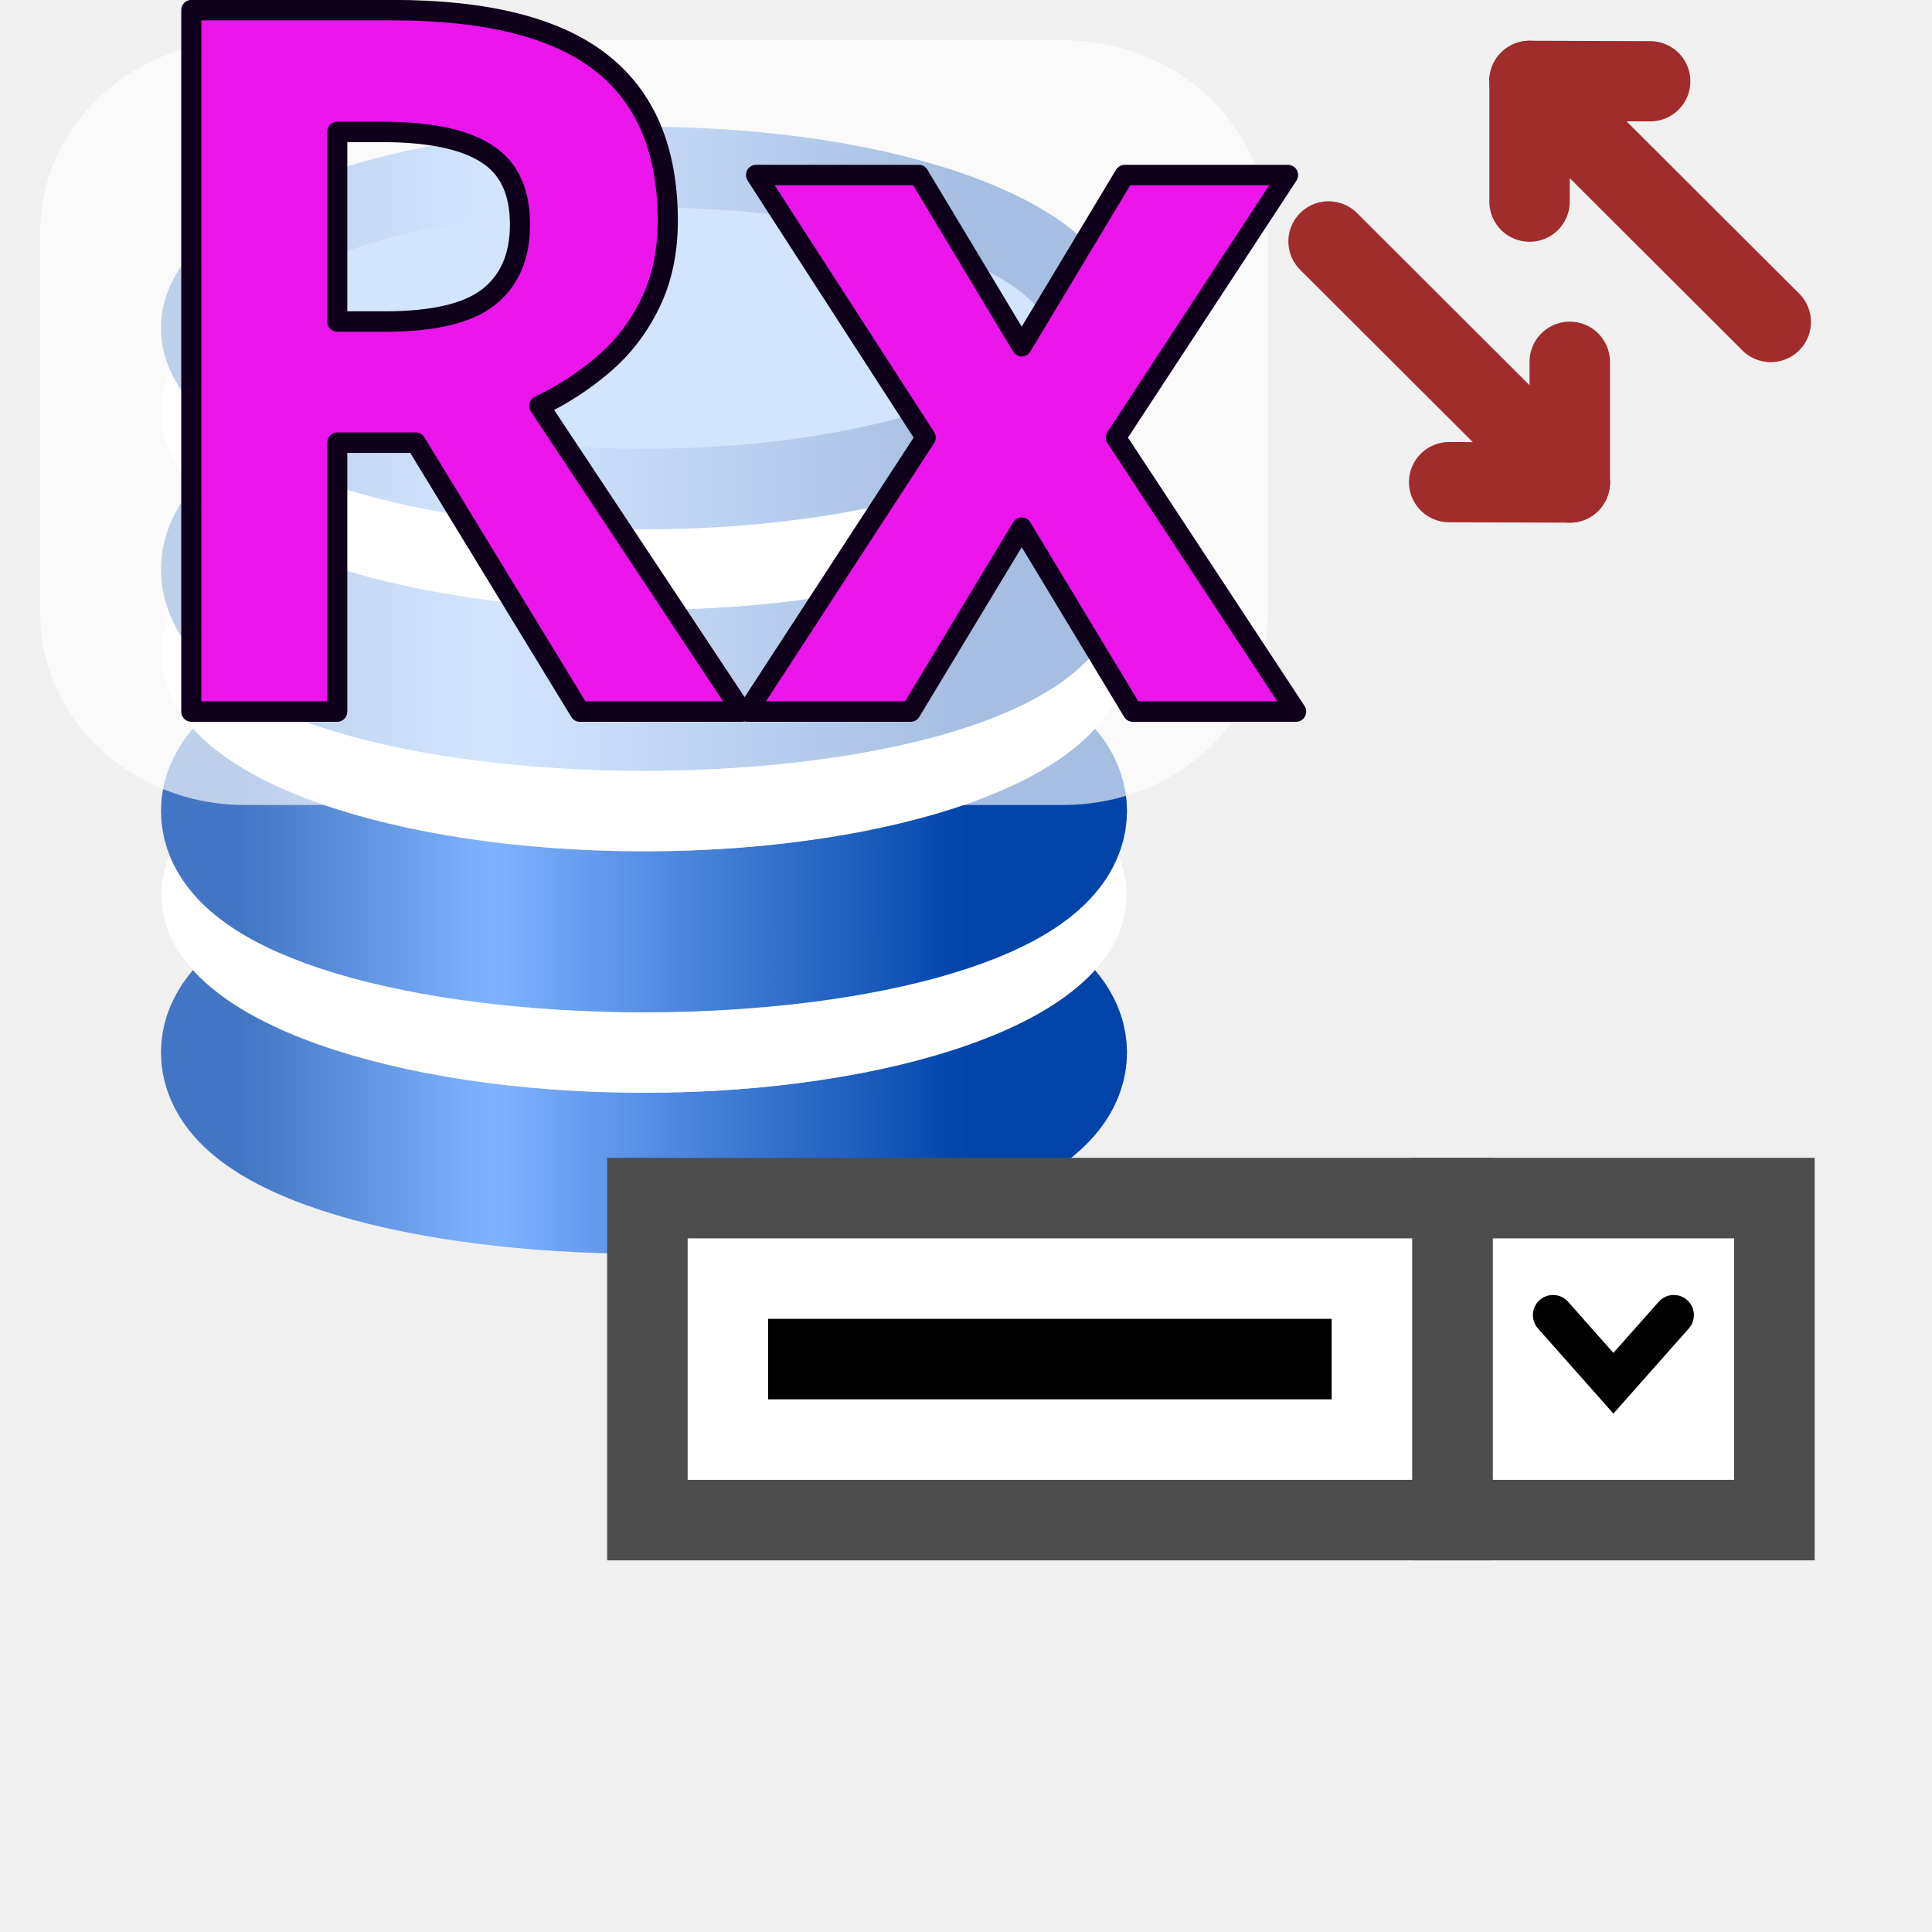
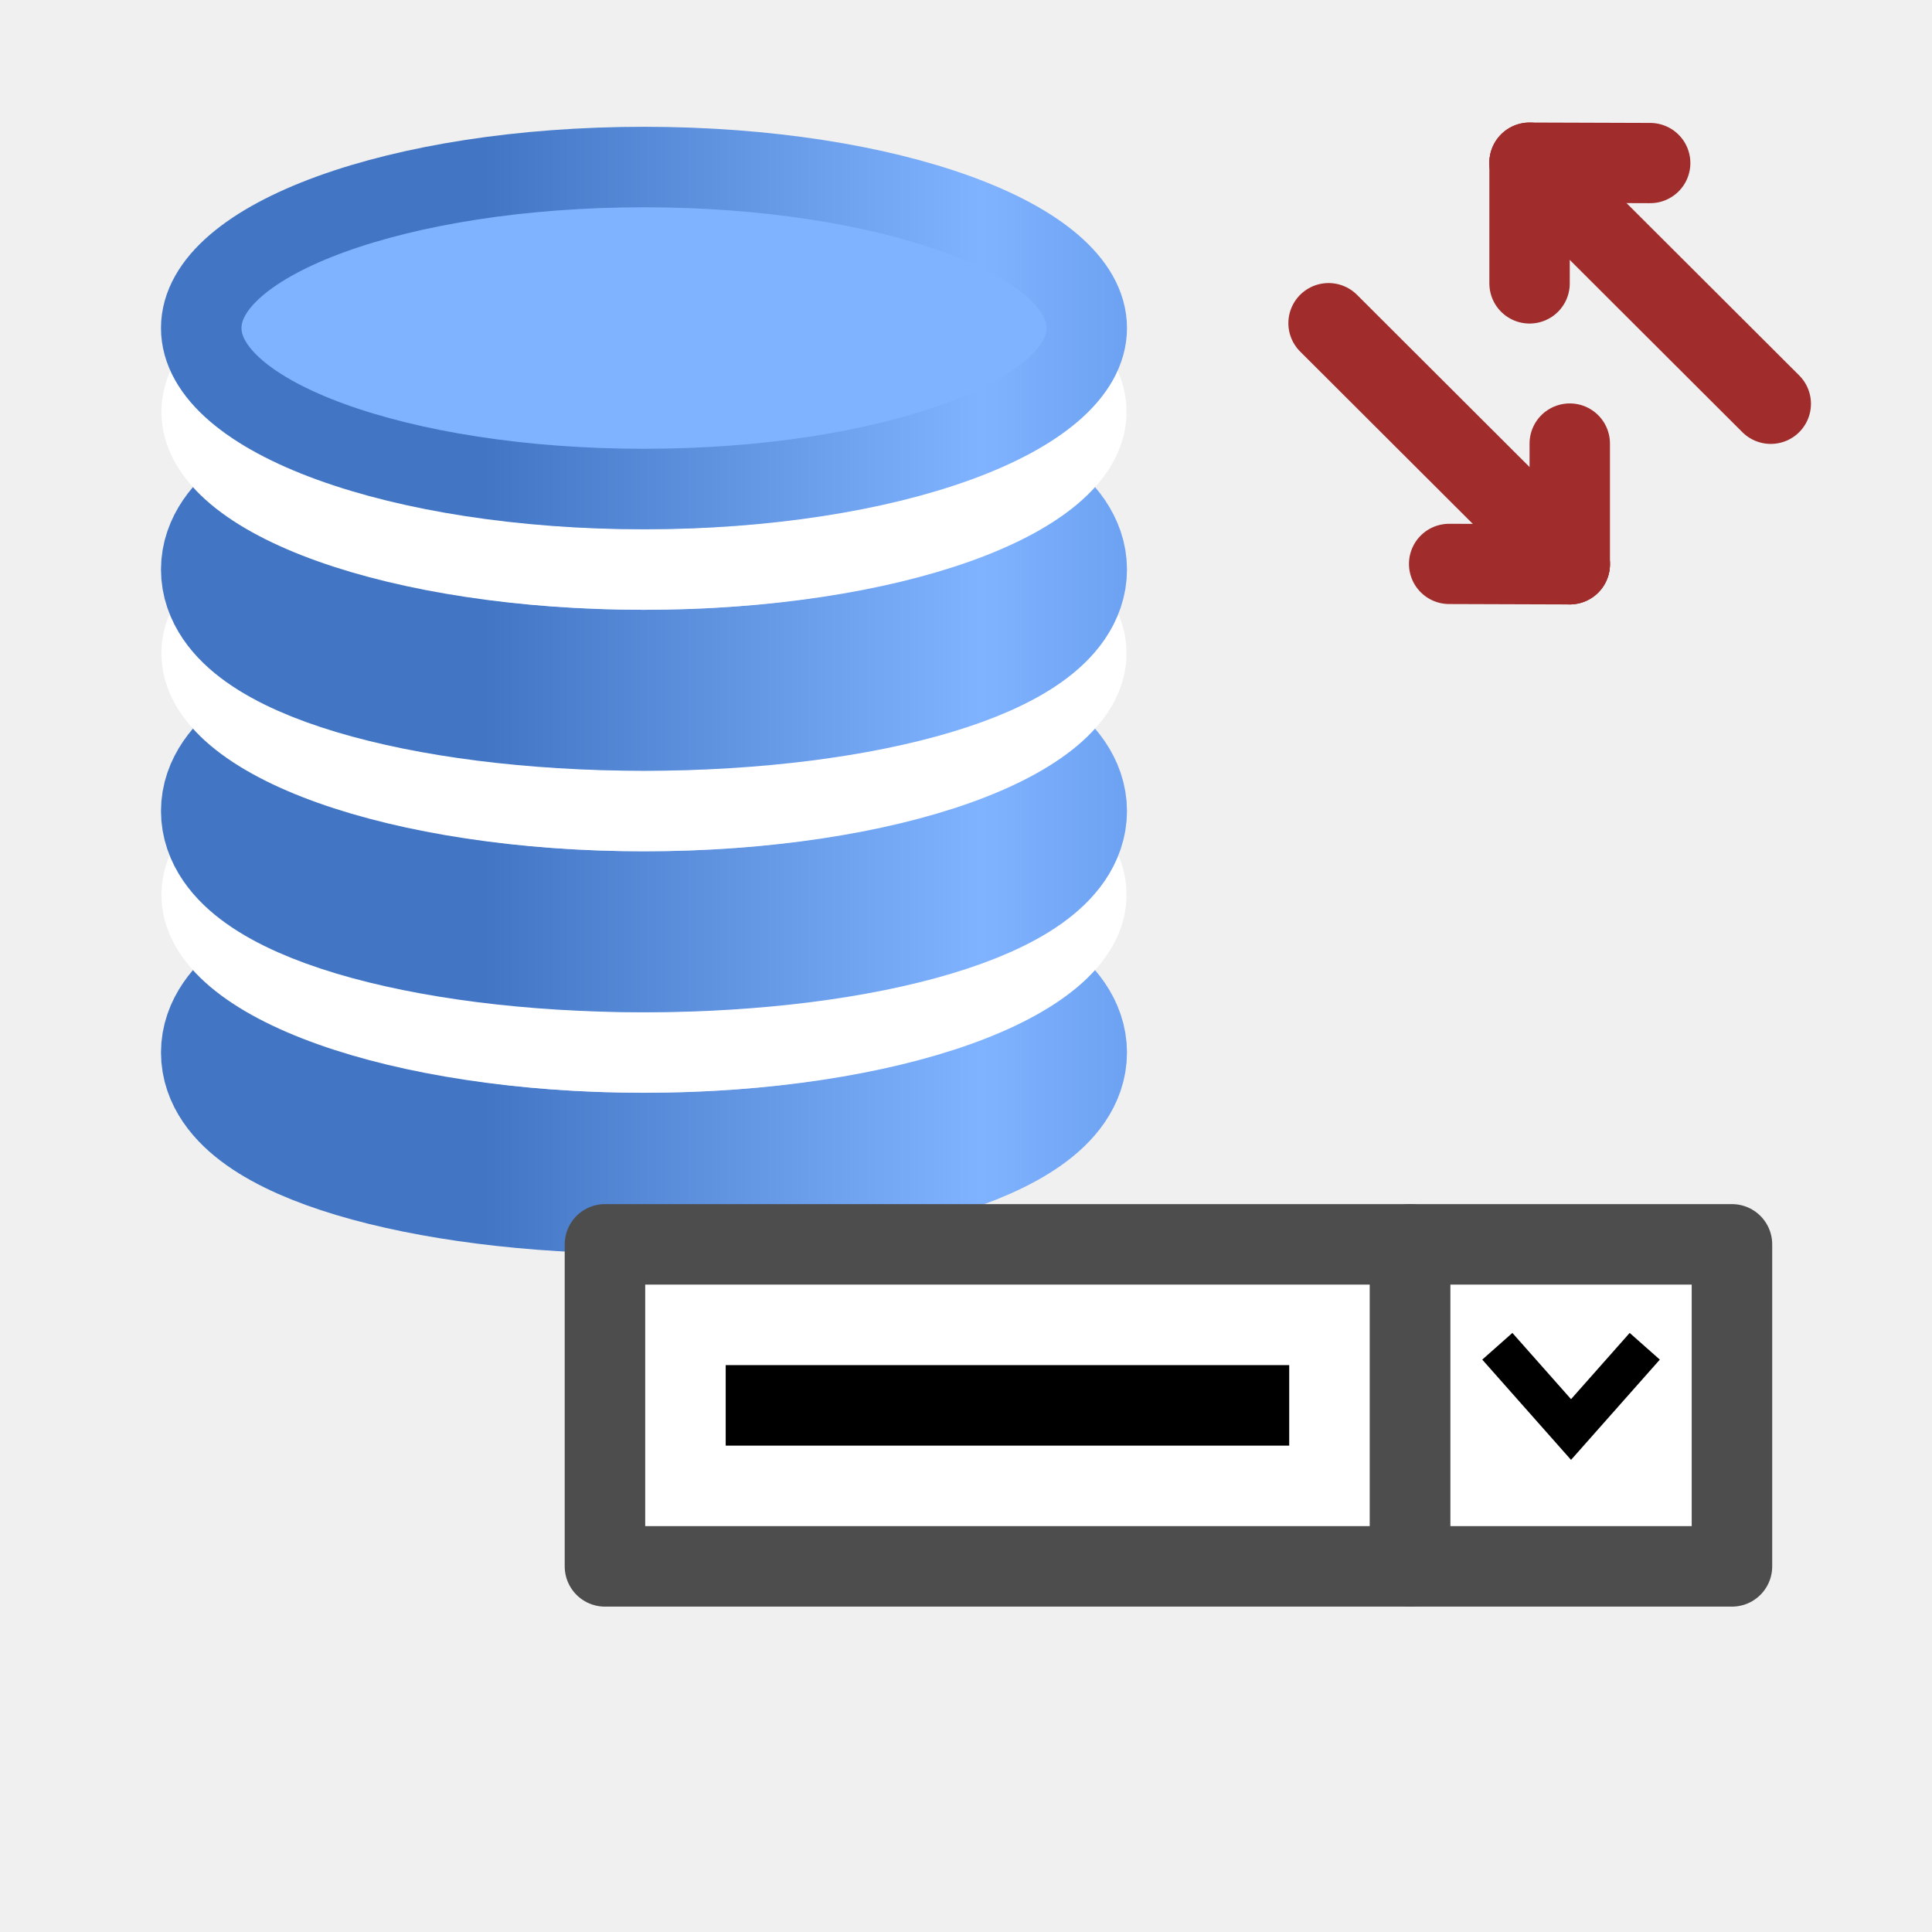
- <svg xmlns="http://www.w3.org/2000/svg" xmlns:xlink="http://www.w3.org/1999/xlink" width="24" height="24" viewBox="0 0 24 24" version="1.1" id="svg422">
-   <defs id="defs416">
-     <linearGradient xlink:href="#linearGradient914" id="linearGradient876" gradientUnits="userSpaceOnUse" gradientTransform="matrix(2,0,0,2,-36.91964,-1051.532)" x1="3" y1="1035.362" x2="12" y2="1035.362" />
+ <svg xmlns="http://www.w3.org/2000/svg" xmlns:ns1="http://www.openswatchbook.org/uri/2009/osb" xmlns:xlink="http://www.w3.org/1999/xlink" width="24" height="24" viewBox="0 0 24 24" id="svg4225" version="1.1">
+   <defs id="defs4227">
+     <linearGradient ns1:paint="solid" id="linearGradient826">
+       <stop id="stop824" offset="0" style="stop-color:#e6e6e6;stop-opacity:1;" />
+     </linearGradient>
+     <linearGradient gradientUnits="userSpaceOnUse" y2="1035.362" x2="12" y1="1035.362" x1="3" id="linearGradient908" xlink:href="#linearGradient914" gradientTransform="matrix(4,0,0,4,-36.91964,-3107.107)" />
    <linearGradient id="linearGradient914">
      <stop style="stop-color:#4276c4;stop-opacity:1;" offset="0" id="stop910" />
      <stop id="stop916" offset="0.344" style="stop-color:#80b3ff;stop-opacity:1" />
      <stop style="stop-color:#0044aa;stop-opacity:1" offset="1" id="stop912" />
    </linearGradient>
-     <linearGradient gradientTransform="matrix(2,0,0,2,-36.91964,-1057.532)" y2="1035.362" x2="12" y1="1035.362" x1="3" gradientUnits="userSpaceOnUse" id="linearGradient932" xlink:href="#linearGradient914" />
-     <linearGradient y2="1035.362" x2="12" y1="1035.362" x1="3" gradientTransform="matrix(2,0,0,2,-36.91964,-1063.532)" gradientUnits="userSpaceOnUse" id="linearGradient936" xlink:href="#linearGradient914" />
-     <linearGradient xlink:href="#linearGradient914" id="linearGradient640" gradientUnits="userSpaceOnUse" gradientTransform="matrix(2,0,0,2,-36.91964,-1051.532)" x1="3" y1="1035.362" x2="12" y2="1035.362" />
+     <linearGradient y2="1035.362" x2="12" y1="1035.362" x1="3" gradientTransform="matrix(4,0,0,4,-36.91964,-3131.106)" gradientUnits="userSpaceOnUse" id="linearGradient936" xlink:href="#linearGradient914" />
+     <linearGradient gradientTransform="matrix(4,0,0,4,-36.91964,-3119.107)" y2="1035.362" x2="12" y1="1035.362" x1="3" gradientUnits="userSpaceOnUse" id="linearGradient932" xlink:href="#linearGradient914" />
+     <linearGradient xlink:href="#linearGradient914" id="linearGradient876" gradientUnits="userSpaceOnUse" gradientTransform="matrix(4,0,0,4,-36.91964,-3107.107)" x1="3" y1="1035.362" x2="12" y2="1035.362" />
  </defs>
-   <g id="layer1" transform="translate(0,-290.65)">
-     <g id="g219" transform="matrix(0.5,0,0,0.5,0,290.65)">
-       <rect y="0" x="0" height="48" width="48" id="rect2101" style="fill:none;fill-rule:evenodd" />
-       <g transform="translate(36.91964,-1004.043)" id="g899" style="display:inline">
-         <ellipse style="opacity:1;fill:#bdd1ec;fill-opacity:1;fill-rule:evenodd;stroke:url(#linearGradient640);stroke-width:4;stroke-linecap:round;stroke-linejoin:round;stroke-miterlimit:4;stroke-dasharray:none;stroke-dashoffset:0;stroke-opacity:1;paint-order:normal" id="ellipse880" cx="-20.92" cy="1030.193" rx="10" ry="3" />
-         <ellipse style="opacity:1;fill:#bdd1ec;fill-opacity:1;fill-rule:evenodd;stroke:#ffffff;stroke-width:2;stroke-linecap:round;stroke-linejoin:round;stroke-miterlimit:4;stroke-dasharray:none;stroke-dashoffset:0;stroke-opacity:1;paint-order:normal" id="ellipse878" cx="-20.92" cy="1026.275" rx="10.989" ry="3.917" />
-         <ellipse ry="3" rx="10" cy="1024.193" cx="-20.92" id="ellipse930" style="opacity:1;fill:#bdd1ec;fill-opacity:1;fill-rule:evenodd;stroke:url(#linearGradient932);stroke-width:4;stroke-linecap:round;stroke-linejoin:round;stroke-miterlimit:4;stroke-dasharray:none;stroke-dashoffset:0;stroke-opacity:1;paint-order:normal" />
-         <ellipse ry="3.917" rx="10.989" cy="1020.276" cx="-20.92" id="ellipse874" style="opacity:1;fill:#bdd1ec;fill-opacity:1;fill-rule:evenodd;stroke:#ffffff;stroke-width:2;stroke-linecap:round;stroke-linejoin:round;stroke-miterlimit:4;stroke-dasharray:none;stroke-dashoffset:0;stroke-opacity:1;paint-order:normal" />
-         <ellipse style="opacity:1;fill:#bdd1ec;fill-opacity:1;fill-rule:evenodd;stroke:url(#linearGradient936);stroke-width:4;stroke-linecap:round;stroke-linejoin:round;stroke-miterlimit:4;stroke-dasharray:none;stroke-dashoffset:0;stroke-opacity:1;paint-order:normal" id="ellipse934" cx="-20.92" cy="1018.193" rx="10" ry="3" />
-         <ellipse style="opacity:1;fill:#bdd1ec;fill-opacity:1;fill-rule:evenodd;stroke:#ffffff;stroke-width:2;stroke-linecap:round;stroke-linejoin:round;stroke-miterlimit:4;stroke-dasharray:none;stroke-dashoffset:0;stroke-opacity:1;paint-order:normal" id="ellipse858" cx="-20.92" cy="1014.276" rx="10.989" ry="3.917" />
-         <ellipse ry="4" rx="11" cy="1012.193" cx="-20.92" id="ellipse868" style="opacity:1;fill:#80b3ff;fill-opacity:1;fill-rule:evenodd;stroke:url(#linearGradient876);stroke-width:2;stroke-linecap:round;stroke-linejoin:round;stroke-miterlimit:4;stroke-dasharray:none;stroke-dashoffset:0;stroke-opacity:1;paint-order:normal" />
+   <g id="layer3" transform="translate(0,-24)">
+     <rect style="fill:none;fill-rule:evenodd;stroke-width:0.5" id="rect2101" width="24" height="24" x="0" y="24" />
+   </g>
+   <g id="layer1" transform="translate(0,-1028.362)" style="display:inline">
+     <g id="g899" transform="matrix(0.5,0,0,0.5,18.45982,526.3406)">
+       <ellipse ry="3" rx="10" cy="1030.193" cx="-20.92" id="ellipse880" style="opacity:1;fill:#bdd1ec;fill-opacity:1;fill-rule:evenodd;stroke:url(#linearGradient876);stroke-width:4;stroke-linecap:round;stroke-linejoin:round;stroke-miterlimit:4;stroke-dasharray:none;stroke-dashoffset:0;stroke-opacity:1;paint-order:normal" />
+       <ellipse ry="3.917" rx="10.989" cy="1026.275" cx="-20.92" id="ellipse878" style="opacity:1;fill:#bdd1ec;fill-opacity:1;fill-rule:evenodd;stroke:#ffffff;stroke-width:2;stroke-linecap:round;stroke-linejoin:round;stroke-miterlimit:4;stroke-dasharray:none;stroke-dashoffset:0;stroke-opacity:1;paint-order:normal" />
+       <ellipse style="opacity:1;fill:#bdd1ec;fill-opacity:1;fill-rule:evenodd;stroke:url(#linearGradient932);stroke-width:4;stroke-linecap:round;stroke-linejoin:round;stroke-miterlimit:4;stroke-dasharray:none;stroke-dashoffset:0;stroke-opacity:1;paint-order:normal" id="ellipse930" cx="-20.92" cy="1024.193" rx="10" ry="3" />
+       <ellipse style="opacity:1;fill:#bdd1ec;fill-opacity:1;fill-rule:evenodd;stroke:#ffffff;stroke-width:2;stroke-linecap:round;stroke-linejoin:round;stroke-miterlimit:4;stroke-dasharray:none;stroke-dashoffset:0;stroke-opacity:1;paint-order:normal" id="ellipse874" cx="-20.92" cy="1020.276" rx="10.989" ry="3.917" />
+       <ellipse ry="3" rx="10" cy="1018.193" cx="-20.92" id="ellipse934" style="opacity:1;fill:#bdd1ec;fill-opacity:1;fill-rule:evenodd;stroke:url(#linearGradient936);stroke-width:4;stroke-linecap:round;stroke-linejoin:round;stroke-miterlimit:4;stroke-dasharray:none;stroke-dashoffset:0;stroke-opacity:1;paint-order:normal" />
+       <ellipse ry="3.917" rx="10.989" cy="1014.276" cx="-20.92" id="ellipse858" style="opacity:1;fill:#bdd1ec;fill-opacity:1;fill-rule:evenodd;stroke:#ffffff;stroke-width:2;stroke-linecap:round;stroke-linejoin:round;stroke-miterlimit:4;stroke-dasharray:none;stroke-dashoffset:0;stroke-opacity:1;paint-order:normal" />
+       <ellipse style="opacity:1;fill:#80b3ff;fill-opacity:1;fill-rule:evenodd;stroke:url(#linearGradient908);stroke-width:2;stroke-linecap:round;stroke-linejoin:round;stroke-miterlimit:4;stroke-dasharray:none;stroke-dashoffset:0;stroke-opacity:1;paint-order:normal" id="ellipse868" cx="-20.92" cy="1012.193" rx="11" ry="4" />
+     </g>
+     <g aria-label="7" style="font-style:normal;font-weight:normal;font-size:10.667px;line-height:25px;font-family:sans-serif;letter-spacing:0px;word-spacing:0px;fill:#000000;fill-opacity:1;stroke:none;stroke-width:1px;stroke-linecap:butt;stroke-linejoin:miter;stroke-opacity:1" id="text846" transform="matrix(0.5,0,0,0.5,-49.91635,514.0452)" />
+     <g aria-label="7" style="font-style:normal;font-weight:normal;font-size:10.667px;line-height:25px;font-family:sans-serif;letter-spacing:0px;word-spacing:0px;fill:#000000;fill-opacity:1;stroke:none;stroke-width:1px;stroke-linecap:butt;stroke-linejoin:miter;stroke-opacity:1" id="text846-8" transform="matrix(0.5,0,0,0.5,-62.92558,511.6925)" />
+     <g aria-label="7" style="font-style:normal;font-weight:normal;font-size:10.667px;line-height:25px;font-family:sans-serif;letter-spacing:0px;word-spacing:0px;fill:#000000;fill-opacity:1;stroke:none;stroke-width:1px;stroke-linecap:butt;stroke-linejoin:miter;stroke-opacity:1" id="text846-2" transform="matrix(0.5,0,0,0.5,-71.60414,515.4271)" />
+     <g aria-label="7" style="font-style:normal;font-weight:normal;font-size:10.667px;line-height:25px;font-family:sans-serif;letter-spacing:0px;word-spacing:0px;fill:#000000;fill-opacity:1;stroke:none;stroke-width:1px;stroke-linecap:butt;stroke-linejoin:miter;stroke-opacity:1" id="text846-8-8" transform="matrix(0.5,0,0,0.5,-84.61338,513.0744)" />
+     <g aria-label="7" style="font-style:normal;font-weight:normal;font-size:10.667px;line-height:25px;font-family:sans-serif;letter-spacing:0px;word-spacing:0px;fill:#000000;fill-opacity:1;stroke:none;stroke-width:1px;stroke-linecap:butt;stroke-linejoin:miter;stroke-opacity:1" id="text846-6" transform="matrix(0.5,0,0,0.5,-58.23186,515.6899)" />
+     <g aria-label="7" style="font-style:normal;font-weight:normal;font-size:10.667px;line-height:25px;font-family:sans-serif;letter-spacing:0px;word-spacing:0px;fill:#000000;fill-opacity:1;stroke:none;stroke-width:1px;stroke-linecap:butt;stroke-linejoin:miter;stroke-opacity:1" id="text846-8-1" transform="matrix(0.5,0,0,0.5,-71.2411,513.3372)" />
+     <g aria-label="7" style="font-style:normal;font-weight:normal;font-size:10.667px;line-height:25px;font-family:sans-serif;letter-spacing:0px;word-spacing:0px;fill:#000000;fill-opacity:1;stroke:none;stroke-width:1px;stroke-linecap:butt;stroke-linejoin:miter;stroke-opacity:1" id="text846-4" transform="matrix(0.5,0,0,0.5,-67.59445,510.8682)" />
+     <g aria-label="7" style="font-style:normal;font-weight:normal;font-size:10.667px;line-height:25px;font-family:sans-serif;letter-spacing:0px;word-spacing:0px;fill:#000000;fill-opacity:1;stroke:none;stroke-width:1px;stroke-linecap:butt;stroke-linejoin:miter;stroke-opacity:1" id="text846-8-4" transform="matrix(0.5,0,0,0.5,-80.60369,508.5155)" />
+     <g aria-label="7" style="font-style:normal;font-weight:normal;font-size:10.667px;line-height:25px;font-family:sans-serif;letter-spacing:0px;word-spacing:0px;fill:#000000;fill-opacity:1;stroke:none;stroke-width:1px;stroke-linecap:butt;stroke-linejoin:miter;stroke-opacity:1" id="text846-5" transform="matrix(0.5,0,0,0.5,-95.61043,509.1682)" />
+     <g aria-label="7" style="font-style:normal;font-weight:normal;font-size:10.667px;line-height:25px;font-family:sans-serif;letter-spacing:0px;word-spacing:0px;fill:#000000;fill-opacity:1;stroke:none;stroke-width:1px;stroke-linecap:butt;stroke-linejoin:miter;stroke-opacity:1" id="text846-8-2" transform="matrix(0.5,0,0,0.5,-108.6197,506.8155)" />
+   </g>
+   <g id="layer10" style="display:inline" transform="translate(0,-24)">
+     <g id="g8355" transform="matrix(0.4993671,0,0,0.4984168,-14.95619,21.95893)">
+       <g id="g1038" transform="translate(40.50008,-1010.703)" style="display:inline;fill:#a02c2c;stroke:#a02c2c;stroke-width:2;stroke-miterlimit:4;stroke-dasharray:none">
+         <path style="fill:#a02c2c;fill-rule:evenodd;stroke:#a02c2c;stroke-width:2;stroke-linecap:round;stroke-linejoin:miter;stroke-miterlimit:4;stroke-dasharray:none;stroke-opacity:1" d="m 27.5,1018.862 6,6" id="path1032" />
+         <path id="path1034" d="m 27.5,1018.852 3,0.01" style="fill:#a02c2c;fill-rule:evenodd;stroke:#a02c2c;stroke-width:2;stroke-linecap:round;stroke-linejoin:miter;stroke-miterlimit:4;stroke-dasharray:none;stroke-opacity:1" />
+         <path style="fill:#a02c2c;fill-rule:evenodd;stroke:#a02c2c;stroke-width:2;stroke-linecap:round;stroke-linejoin:miter;stroke-miterlimit:4;stroke-dasharray:none;stroke-opacity:1" d="m 27.5,1018.852 7.5e-5,3.01" id="path1036" />
      </g>
-       <g transform="translate(-99.83269,-1028.634)" id="text846" style="font-style:normal;font-weight:normal;font-size:10.667px;line-height:25px;font-family:sans-serif;letter-spacing:0px;word-spacing:0px;display:inline;fill:#000000;fill-opacity:1;stroke:none;stroke-width:1px;stroke-linecap:butt;stroke-linejoin:miter;stroke-opacity:1" aria-label="7" />
-       <g transform="translate(-125.8512,-1033.339)" id="text846-8" style="font-style:normal;font-weight:normal;font-size:10.667px;line-height:25px;font-family:sans-serif;letter-spacing:0px;word-spacing:0px;display:inline;fill:#000000;fill-opacity:1;stroke:none;stroke-width:1px;stroke-linecap:butt;stroke-linejoin:miter;stroke-opacity:1" aria-label="7" />
-       <g transform="translate(-143.2083,-1025.87)" id="text846-2" style="font-style:normal;font-weight:normal;font-size:10.667px;line-height:25px;font-family:sans-serif;letter-spacing:0px;word-spacing:0px;display:inline;fill:#000000;fill-opacity:1;stroke:none;stroke-width:1px;stroke-linecap:butt;stroke-linejoin:miter;stroke-opacity:1" aria-label="7" />
-       <g transform="translate(-169.2268,-1030.575)" id="text846-8-8" style="font-style:normal;font-weight:normal;font-size:10.667px;line-height:25px;font-family:sans-serif;letter-spacing:0px;word-spacing:0px;display:inline;fill:#000000;fill-opacity:1;stroke:none;stroke-width:1px;stroke-linecap:butt;stroke-linejoin:miter;stroke-opacity:1" aria-label="7" />
-       <g transform="translate(-116.4637,-1025.345)" id="text846-6" style="font-style:normal;font-weight:normal;font-size:10.667px;line-height:25px;font-family:sans-serif;letter-spacing:0px;word-spacing:0px;display:inline;fill:#000000;fill-opacity:1;stroke:none;stroke-width:1px;stroke-linecap:butt;stroke-linejoin:miter;stroke-opacity:1" aria-label="7" />
-       <g transform="translate(-142.4822,-1030.05)" id="text846-8-1" style="font-style:normal;font-weight:normal;font-size:10.667px;line-height:25px;font-family:sans-serif;letter-spacing:0px;word-spacing:0px;display:inline;fill:#000000;fill-opacity:1;stroke:none;stroke-width:1px;stroke-linecap:butt;stroke-linejoin:miter;stroke-opacity:1" aria-label="7" />
-       <g transform="translate(-135.1889,-1034.988)" id="text846-4" style="font-style:normal;font-weight:normal;font-size:10.667px;line-height:25px;font-family:sans-serif;letter-spacing:0px;word-spacing:0px;display:inline;fill:#000000;fill-opacity:1;stroke:none;stroke-width:1px;stroke-linecap:butt;stroke-linejoin:miter;stroke-opacity:1" aria-label="7" />
-       <g transform="translate(-161.2074,-1039.694)" id="text846-8-4" style="font-style:normal;font-weight:normal;font-size:10.667px;line-height:25px;font-family:sans-serif;letter-spacing:0px;word-spacing:0px;display:inline;fill:#000000;fill-opacity:1;stroke:none;stroke-width:1px;stroke-linecap:butt;stroke-linejoin:miter;stroke-opacity:1" aria-label="7" />
-       <g transform="translate(-191.2209,-1038.388)" id="text846-5" style="font-style:normal;font-weight:normal;font-size:10.667px;line-height:25px;font-family:sans-serif;letter-spacing:0px;word-spacing:0px;display:inline;fill:#000000;fill-opacity:1;stroke:none;stroke-width:1px;stroke-linecap:butt;stroke-linejoin:miter;stroke-opacity:1" aria-label="7" />
-       <g transform="translate(-217.2393,-1043.093)" id="text846-8-2" style="font-style:normal;font-weight:normal;font-size:10.667px;line-height:25px;font-family:sans-serif;letter-spacing:0px;word-spacing:0px;display:inline;fill:#000000;fill-opacity:1;stroke:none;stroke-width:1px;stroke-linecap:butt;stroke-linejoin:miter;stroke-opacity:1" aria-label="7" />
-       <g transform="matrix(0.9987341,0,0,0.9968336,-29.91239,-6.113833)" id="g8355" style="display:inline">
-         <g style="display:inline;fill:#a02c2c;stroke:#a02c2c;stroke-width:2;stroke-miterlimit:4;stroke-dasharray:none" transform="translate(40.50008,-1010.703)" id="g1038">
-           <path id="path1032" d="m 27.5,1018.862 6,6" style="fill:#a02c2c;fill-rule:evenodd;stroke:#a02c2c;stroke-width:2;stroke-linecap:round;stroke-linejoin:miter;stroke-miterlimit:4;stroke-dasharray:none;stroke-opacity:1" />
-           <path style="fill:#a02c2c;fill-rule:evenodd;stroke:#a02c2c;stroke-width:2;stroke-linecap:round;stroke-linejoin:miter;stroke-miterlimit:4;stroke-dasharray:none;stroke-opacity:1" d="m 27.5,1018.852 3,0.01" id="path1034" />
-           <path id="path1036" d="m 27.5,1018.852 7.5e-5,3.01" style="fill:#a02c2c;fill-rule:evenodd;stroke:#a02c2c;stroke-width:2;stroke-linecap:round;stroke-linejoin:miter;stroke-miterlimit:4;stroke-dasharray:none;stroke-opacity:1" />
-         </g>
-         <g style="display:inline;fill:#a02c2c;stroke:#a02c2c;stroke-width:2;stroke-miterlimit:4;stroke-dasharray:none" transform="rotate(-180,48.25,518.5059)" id="g1046">
-           <path style="fill:#a02c2c;fill-rule:evenodd;stroke:#a02c2c;stroke-width:2;stroke-linecap:round;stroke-linejoin:miter;stroke-miterlimit:4;stroke-dasharray:none;stroke-opacity:1" d="m 27.5,1018.862 6,6" id="path1040" />
-           <path id="path1042" d="m 27.5,1018.852 3,0.01" style="fill:#a02c2c;fill-rule:evenodd;stroke:#a02c2c;stroke-width:2;stroke-linecap:round;stroke-linejoin:miter;stroke-miterlimit:4;stroke-dasharray:none;stroke-opacity:1" />
-           <path style="fill:#a02c2c;fill-rule:evenodd;stroke:#a02c2c;stroke-width:2;stroke-linecap:round;stroke-linejoin:miter;stroke-miterlimit:4;stroke-dasharray:none;stroke-opacity:1" d="m 27.5,1018.852 7.5e-5,3.01" id="path1044" />
-         </g>
+       <g id="g1046" transform="rotate(-180,48.25,518.5059)" style="display:inline;fill:#a02c2c;stroke:#a02c2c;stroke-width:2;stroke-miterlimit:4;stroke-dasharray:none">
+         <path id="path1040" d="m 27.5,1018.862 6,6" style="fill:#a02c2c;fill-rule:evenodd;stroke:#a02c2c;stroke-width:2;stroke-linecap:round;stroke-linejoin:miter;stroke-miterlimit:4;stroke-dasharray:none;stroke-opacity:1" />
+         <path style="fill:#a02c2c;fill-rule:evenodd;stroke:#a02c2c;stroke-width:2;stroke-linecap:round;stroke-linejoin:miter;stroke-miterlimit:4;stroke-dasharray:none;stroke-opacity:1" d="m 27.5,1018.852 3,0.01" id="path1042" />
+         <path id="path1044" d="m 27.5,1018.852 7.5e-5,3.01" style="fill:#a02c2c;fill-rule:evenodd;stroke:#a02c2c;stroke-width:2;stroke-linecap:round;stroke-linejoin:miter;stroke-miterlimit:4;stroke-dasharray:none;stroke-opacity:1" />
      </g>
-       <g transform="translate(-2.915501,-1012.745)" id="g932">
-         <g transform="translate(2.000004,21.1494)" id="g8308">
-           <rect style="opacity:1;fill:#ffffff;fill-opacity:1;stroke:#4d4d4d;stroke-width:2;stroke-miterlimit:4;stroke-dasharray:none;stroke-dashoffset:0;stroke-opacity:1;paint-order:normal" id="rect891" width="8" height="8" x="37" y="1021.362" />
-           <rect y="1021.362" x="17" height="8" width="20" id="rect893" style="opacity:1;fill:#ffffff;fill-opacity:1;stroke:#4d4d4d;stroke-width:2;stroke-miterlimit:4;stroke-dasharray:none;stroke-dashoffset:0;stroke-opacity:1;paint-order:normal" />
-           <path id="path903" d="m 20,1025.362 h 14" style="fill:none;fill-rule:evenodd;stroke:#000000;stroke-width:2px;stroke-linecap:butt;stroke-linejoin:miter;stroke-opacity:1" />
-           <path id="path920" d="m 39.5,1024.269 1.5,1.693 1.5,-1.693" style="fill:none;fill-rule:evenodd;stroke:#000000;stroke-width:1px;stroke-linecap:round;stroke-linejoin:miter;stroke-opacity:1" />
-         </g>
-       </g>
-       <rect style="display:inline;opacity:0.65;fill:#ffffff;fill-opacity:1;stroke-width:0.983;image-rendering:auto" id="use4930" width="30.5" height="19" x="1" y="1" rx="5.083" ry="4.75" />
-       <text transform="scale(0.9916672,1.008403)" id="text3848" y="17.529" x="2.621" style="font-style:normal;font-variant:normal;font-weight:normal;font-stretch:normal;font-size:40.347px;line-height:1.25;font-family:Calibri;-inkscape-font-specification:Calibri;letter-spacing:0px;word-spacing:0px;display:inline;opacity:1;fill:#ec15ec;fill-opacity:1;stroke:#0f001b;stroke-width:0.504;stroke-miterlimit:4;stroke-dasharray:none;stroke-opacity:1" xml:space="preserve">
-         <tspan style="font-style:normal;font-variant:normal;font-weight:bold;font-stretch:normal;font-size:24.208px;line-height:50.434px;font-family:Calibri;-inkscape-font-specification:'Calibri Bold';opacity:0;fill:#ec15ec;fill-opacity:1;stroke:#0f001b;stroke-width:0.504;stroke-linecap:round;stroke-linejoin:round;stroke-miterlimit:4;stroke-dasharray:none;stroke-opacity:1;paint-order:fill markers stroke" y="17.529" x="2.621" id="tspan3846">Rx</tspan>
-       </text>
    </g>
  </g>
+   <g id="layer9" transform="translate(0,-24)">
+     <rect y="39.458" x="17.515" height="4" width="4" id="rect891" style="opacity:1;fill:#ffffff;fill-opacity:1;stroke:#4d4d4d;stroke-width:1;stroke-miterlimit:4;stroke-dasharray:none;stroke-dashoffset:0;stroke-opacity:1;paint-order:normal;stroke-linejoin:round" />
+     <rect style="opacity:1;fill:#ffffff;fill-opacity:1;stroke:#4d4d4d;stroke-width:1;stroke-miterlimit:4;stroke-dasharray:none;stroke-dashoffset:0;stroke-opacity:1;paint-order:normal;stroke-linejoin:round" id="rect893" width="10" height="4" x="7.515" y="39.458" />
+     <path style="fill:none;fill-rule:evenodd;stroke:#000000;stroke-width:1px;stroke-linecap:butt;stroke-linejoin:miter;stroke-opacity:1" d="m 9.015,41.458 h 7" id="path903" />
+     <path style="fill:none;fill-rule:evenodd;stroke:#000000;stroke-width:0.5px;stroke-linecap:square;stroke-linejoin:miter;stroke-opacity:1" d="m 18.766,40.911 0.75,0.847 0.75,-0.847" id="path920" />
+   </g>
+   <g id="layer11" transform="translate(0,-24)">
+     <flowRoot xml:space="preserve" id="flowRoot914-84" style="font-style:normal;font-variant:normal;font-weight:normal;font-stretch:normal;font-size:12px;line-height:1.25;font-family:'Arial Unicode MS';-inkscape-font-specification:'Arial Unicode MS';letter-spacing:0px;word-spacing:0px;fill:#c500ab;fill-opacity:1;stroke:#ffffff;stroke-width:2.968;stroke-linecap:round;stroke-linejoin:round;stroke-miterlimit:4;stroke-dasharray:none;stroke-opacity:1;paint-order:markers stroke fill" transform="matrix(0.4635428,0,0,0.5511477,-1.283295,23.85965)">
+       <flowRegion id="flowRegion916-4" style="fill:#c500ab;fill-opacity:1;stroke:#ffffff;stroke-width:2.968;stroke-linecap:round;stroke-linejoin:round;stroke-miterlimit:4;stroke-dasharray:none;stroke-opacity:1;paint-order:markers stroke fill">
+         <rect id="rect918-7" width="38.142" height="34.675" x="3.467" y="-1.878" style="fill:#c500ab;fill-opacity:1;stroke:#ffffff;stroke-width:2.968;stroke-linecap:round;stroke-linejoin:round;stroke-miterlimit:4;stroke-dasharray:none;stroke-opacity:1;paint-order:markers stroke fill" />
+       </flowRegion>
+       <flowPara id="flowPara920-5" style="font-style:normal;font-variant:normal;font-weight:bold;font-stretch:normal;font-size:21.333px;font-family:Arial;-inkscape-font-specification:'Arial Bold';stroke:#ffffff;stroke-width:2.968;stroke-linecap:round;stroke-linejoin:round;stroke-miterlimit:4;stroke-dasharray:none;stroke-opacity:1;paint-order:markers stroke fill">Rx</flowPara>
+     </flowRoot>
+   </g>
</svg>
